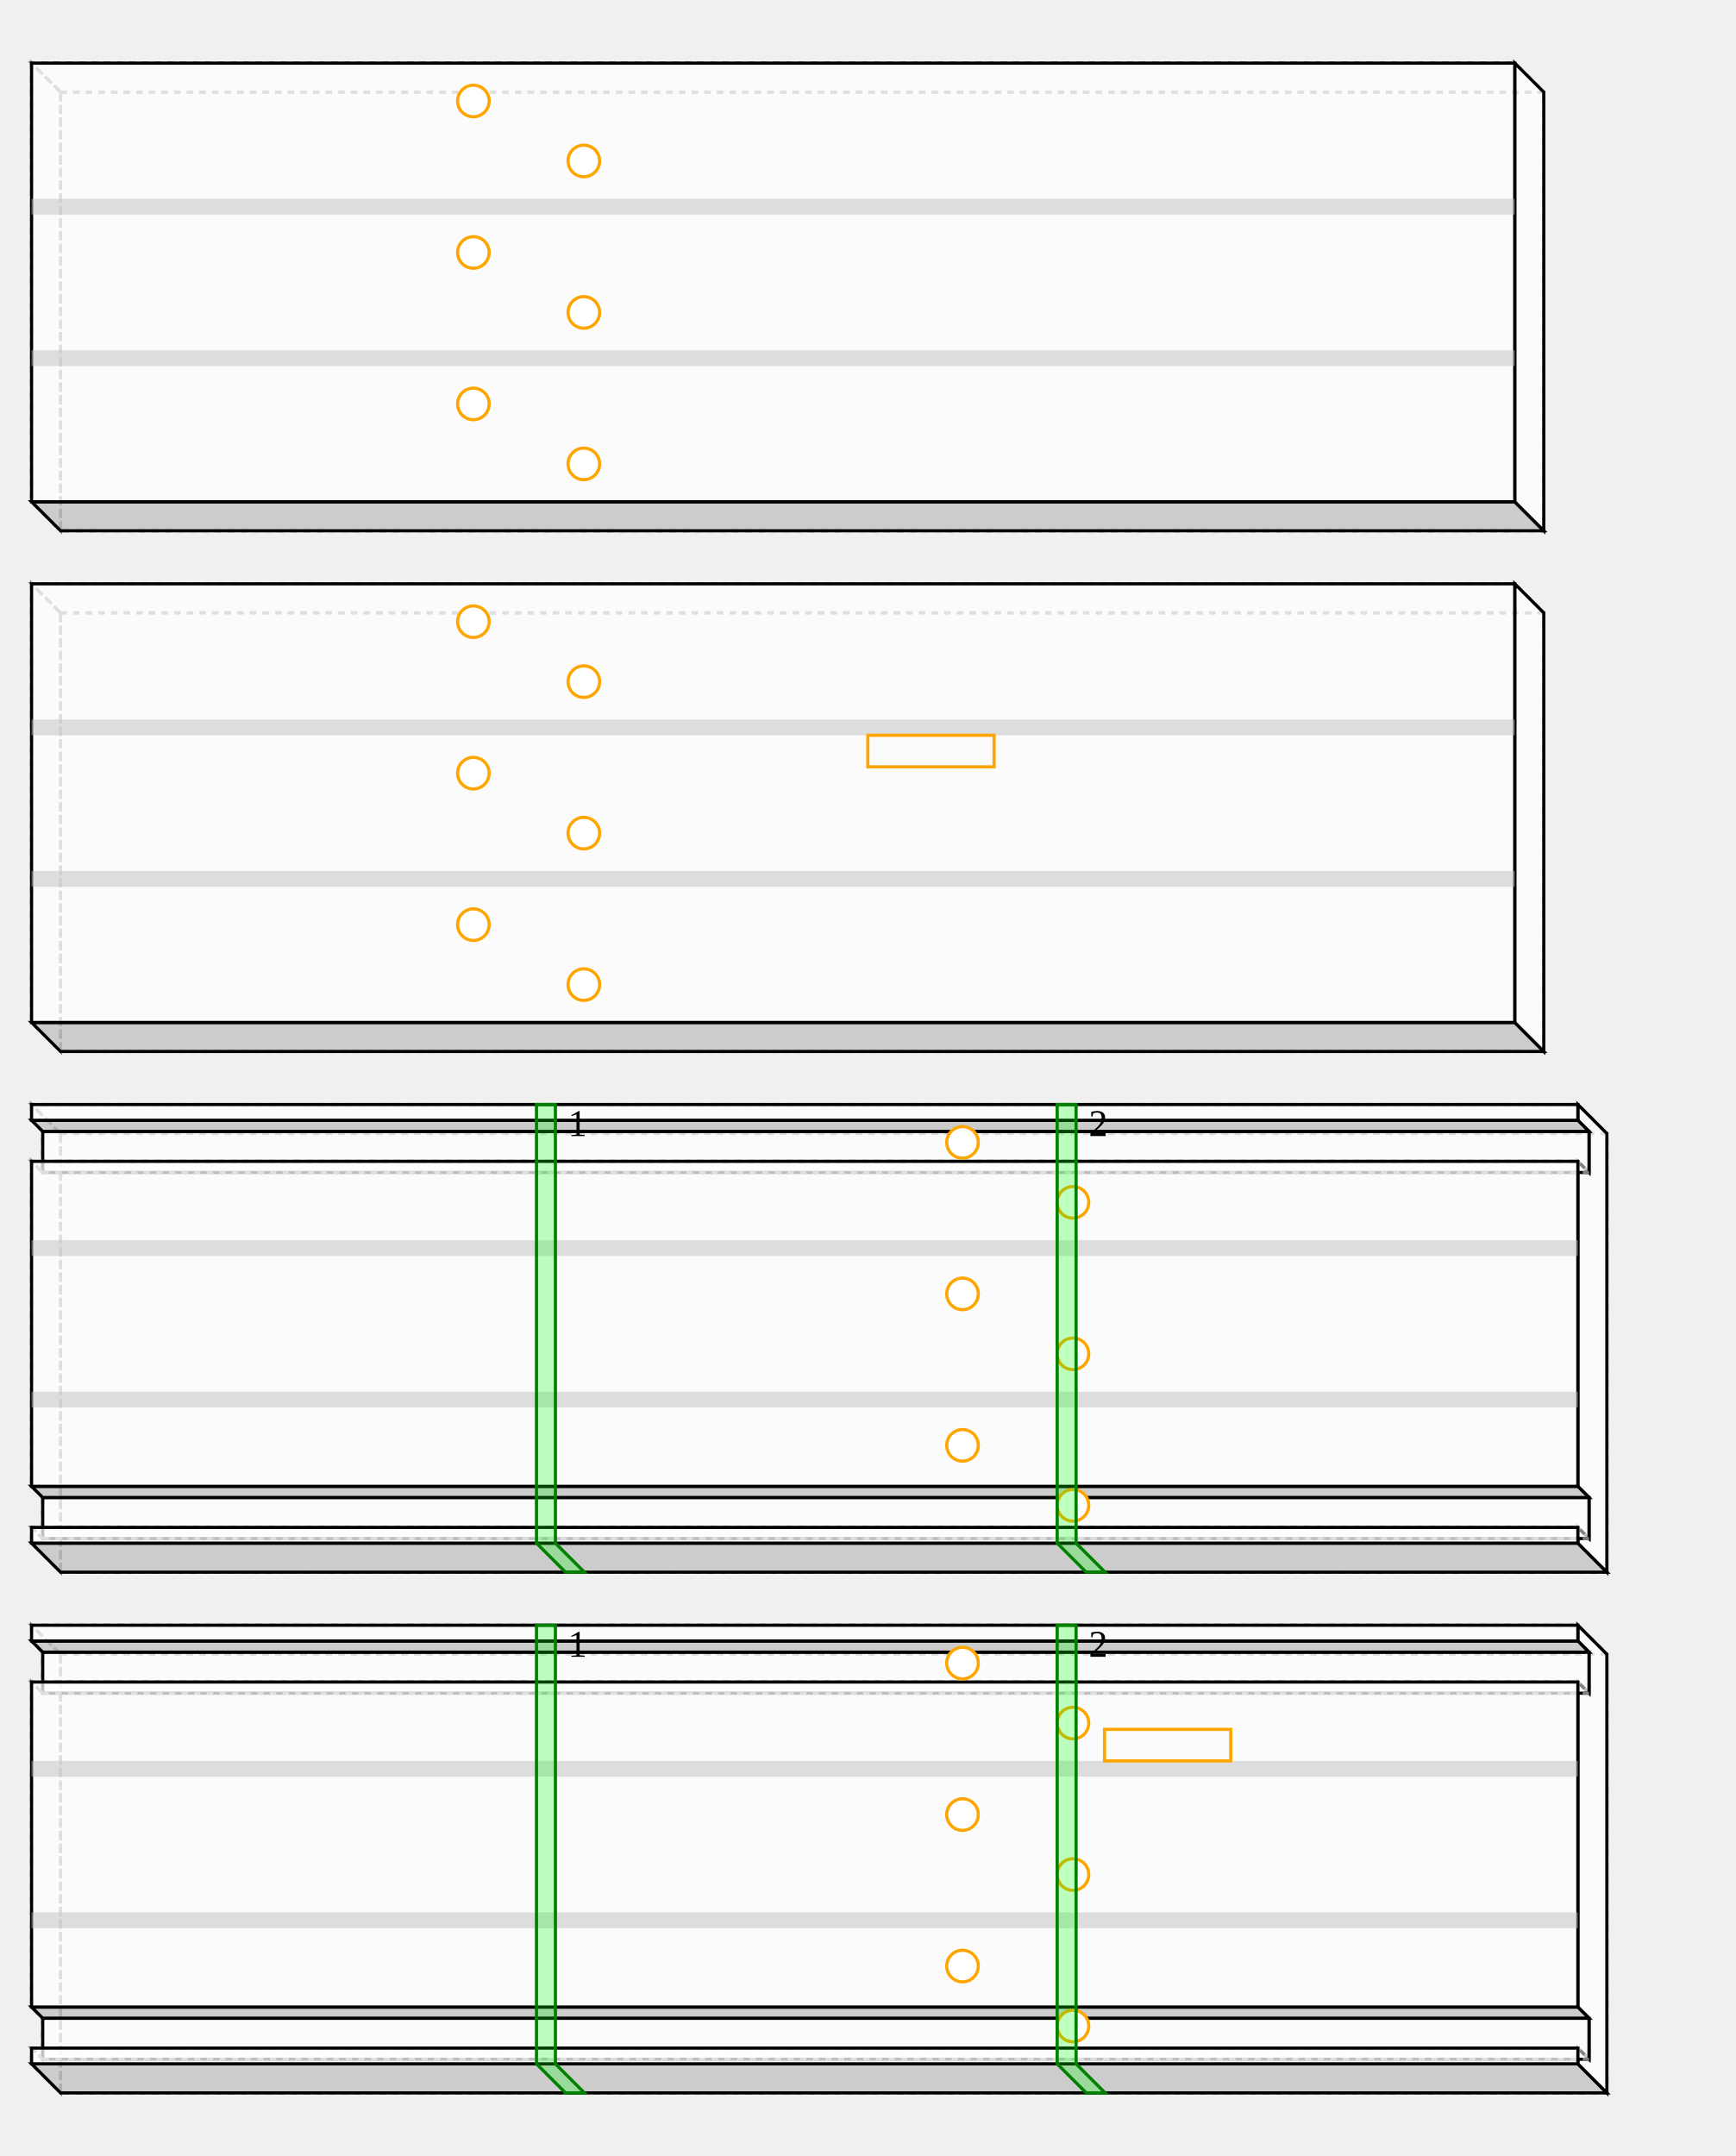
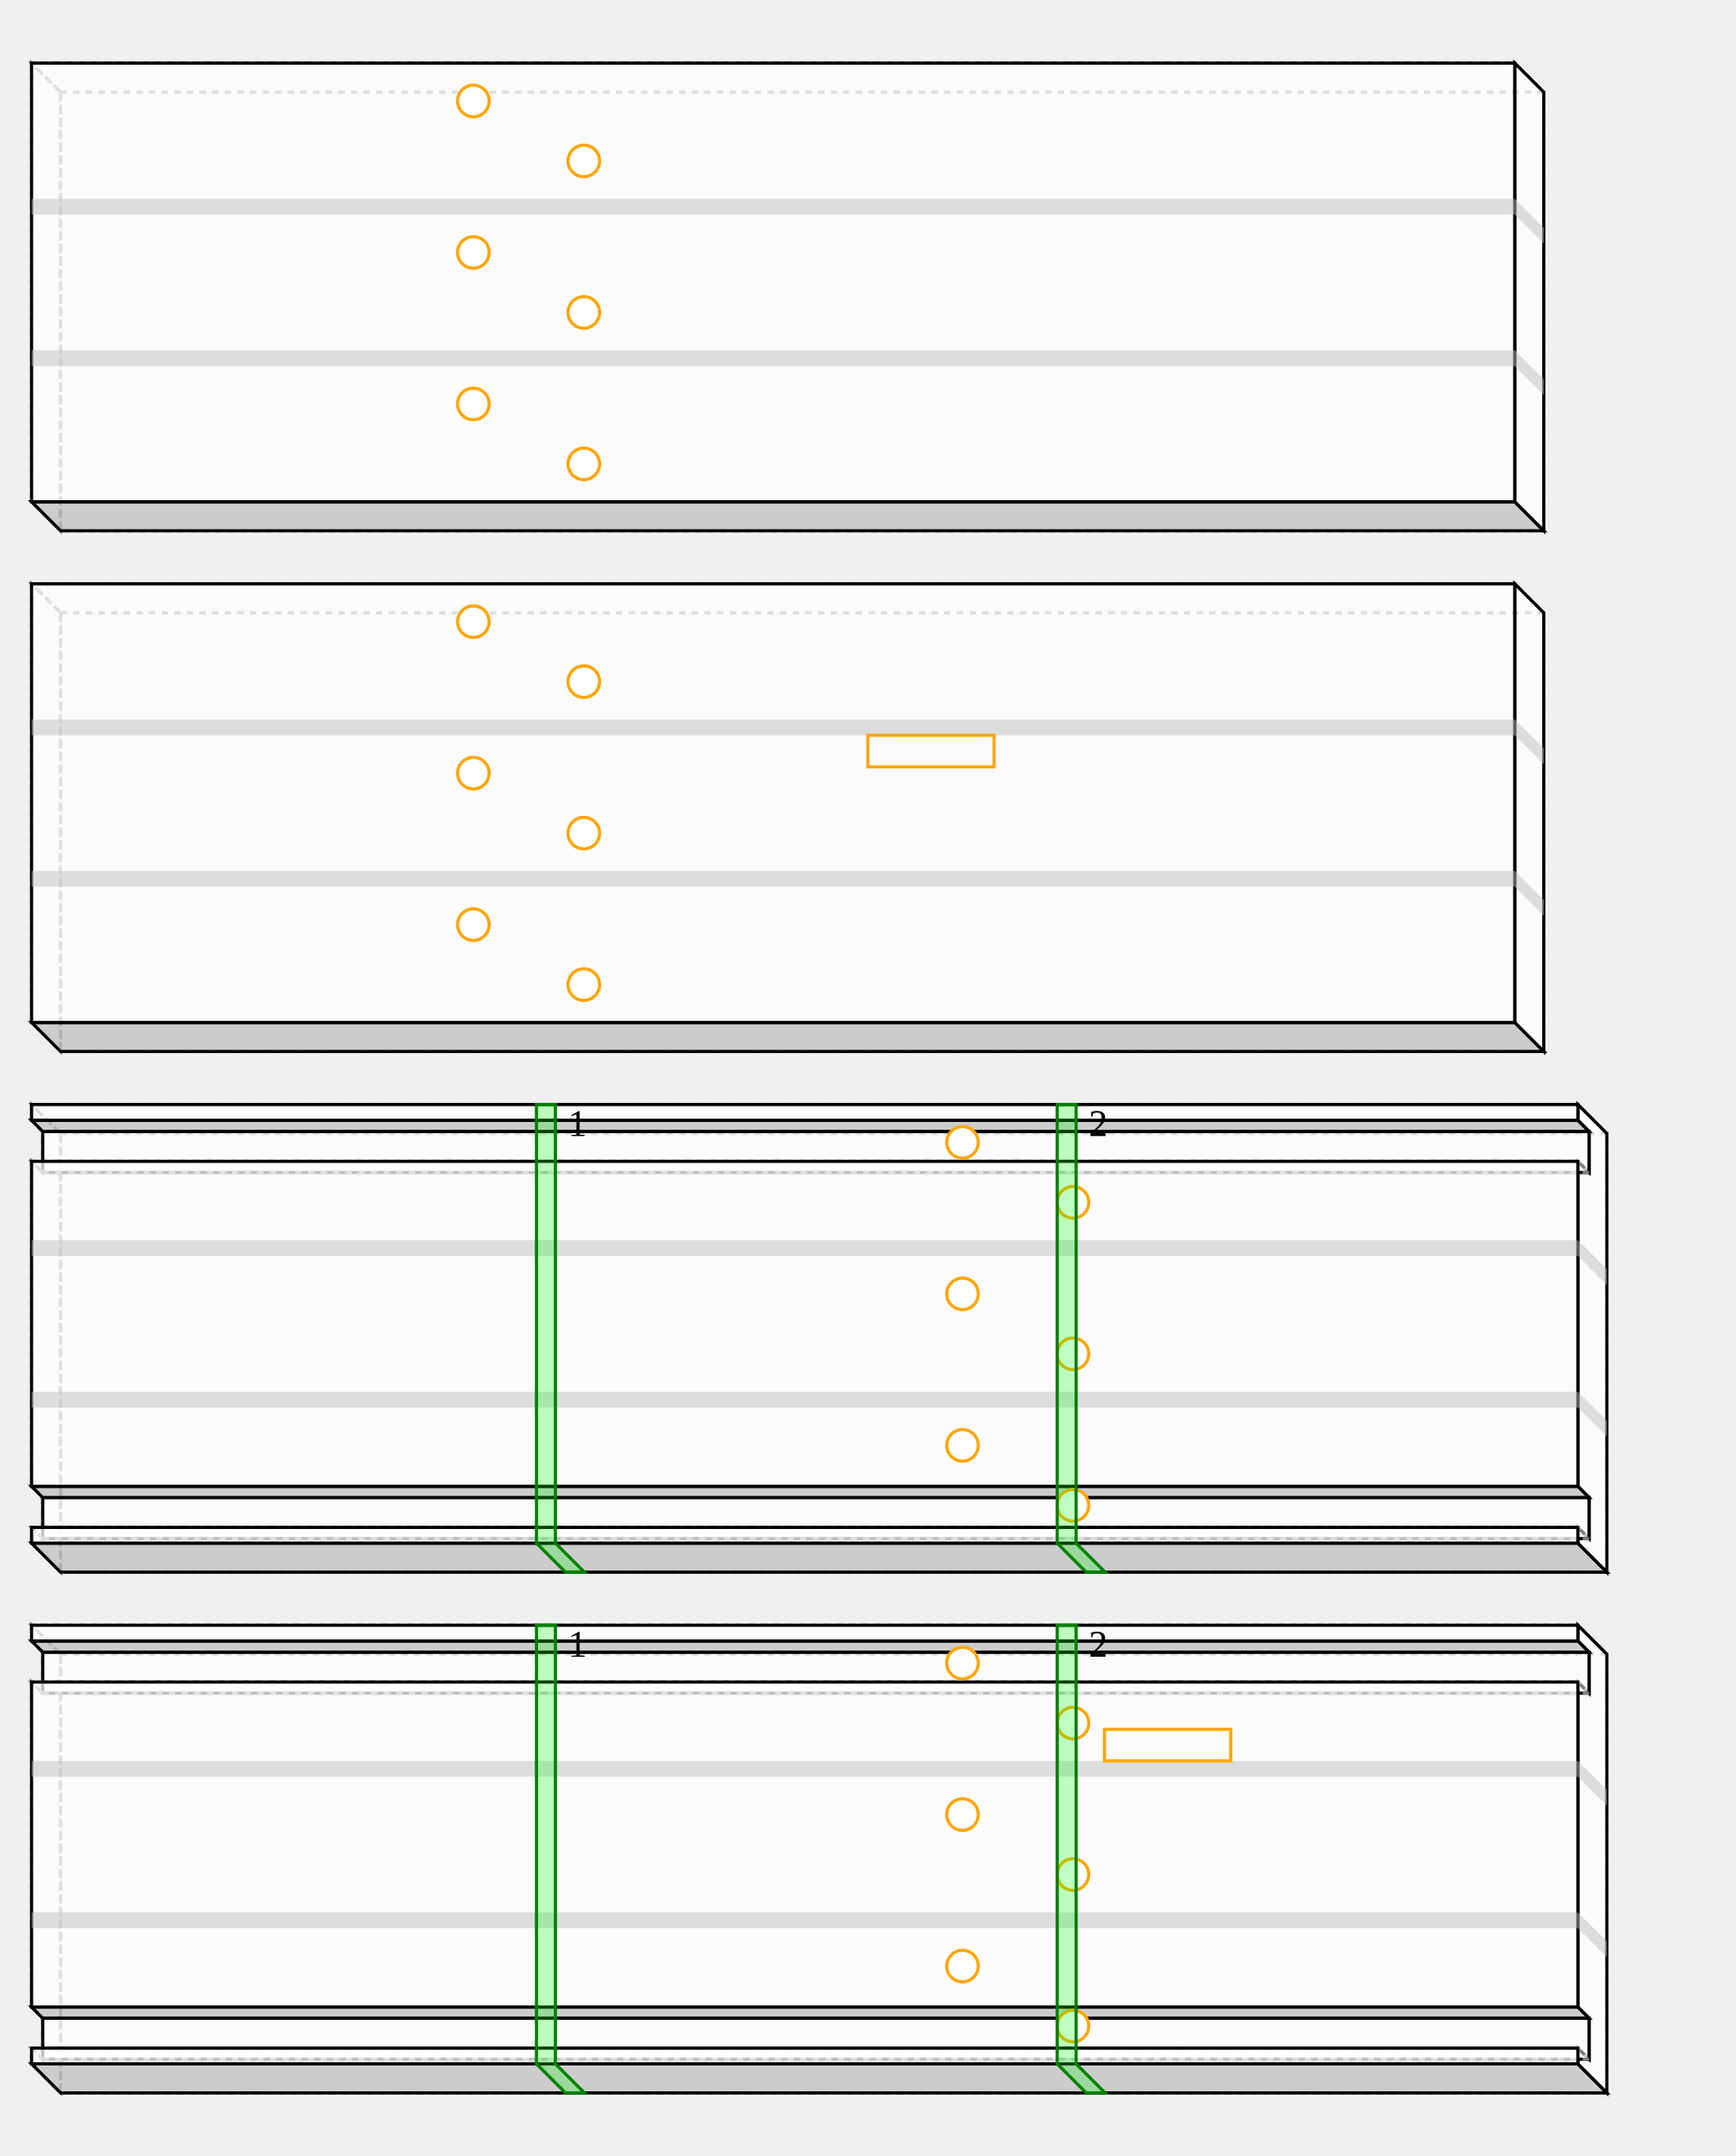
<svg xmlns="http://www.w3.org/2000/svg" width="1100" viewBox="0 0 550 683.192">
  <polygon fill="none" stroke-width="1" stroke-dasharray="2" stroke="gray" points="19.192,29.192 19.192,168.192 489.192,168.192 489.192,29.192" />
  <polygon fill="none" stroke-width="1" stroke-dasharray="2" stroke="gray" points="10.0,20.0 10.0,159.0 19.192,168.192 19.192,29.192" />
  <polygon fill="none" stroke-width="1" stroke-dasharray="2" stroke="gray" points="19.192,29.192 489.192,29.192 480.0,20.0 10.0,20.0" />
  <polygon fill="rgba(192,192,192,0.75)" stroke-width="1" stroke-dasharray="" stroke="black" points="10.0,159.0 480.0,159.0 489.192,168.192 19.192,168.192" />
  <polygon fill="rgba(255,255,255,0.75)" stroke-width="1" stroke-dasharray="" stroke="black" points="489.192,29.192 489.192,168.192 480.0,159.0 480.0,20.0" />
  <polygon fill="rgba(255,255,255,0.75)" stroke-width="1" stroke-dasharray="" stroke="black" points="10.0,20.0 480.0,20.0 480.0,159.0 10.0,159.0" />
+   <polygon fill="rgba(192,192,192,0.5)" stroke-width="1" stroke-dasharray="" stroke="none" points="480.0,63.0 489.192,72.192 489.192,77.192 480.0,68.0" />
+   <polygon fill="rgba(192,192,192,0.5)" stroke-width="1" stroke-dasharray="" stroke="none" points="480.0,111.0 489.192,120.192 489.192,125.192 480.0,116.0" />
  <polygon fill="rgba(192,192,192,0.5)" stroke-width="1" stroke-dasharray="" stroke="none" points="10.0,63.0 480.0,63.0 480.0,68.0 10.0,68.0" />
  <polygon fill="rgba(192,192,192,0.5)" stroke-width="1" stroke-dasharray="" stroke="none" points="10.0,111.0 480.0,111.0 480.0,116.0 10.0,116.0" />
  <circle cx="150" cy="32.0" r="5" stroke="orange" fill="white" stroke-width="1" />
  <circle cx="185" cy="51.0" r="5" stroke="orange" fill="white" stroke-width="1" />
  <circle cx="150" cy="80.0" r="5" stroke="orange" fill="white" stroke-width="1" />
  <circle cx="185" cy="99.0" r="5" stroke="orange" fill="white" stroke-width="1" />
  <circle cx="150" cy="128.0" r="5" stroke="orange" fill="white" stroke-width="1" />
  <circle cx="185" cy="147.0" r="5" stroke="orange" fill="white" stroke-width="1" />
  <polygon fill="none" stroke-width="1" stroke-dasharray="2" stroke="gray" points="19.192,194.192 19.192,333.192 489.192,333.192 489.192,194.192" />
  <polygon fill="none" stroke-width="1" stroke-dasharray="2" stroke="gray" points="10.0,185.0 10.0,324.0 19.192,333.192 19.192,194.192" />
  <polygon fill="none" stroke-width="1" stroke-dasharray="2" stroke="gray" points="19.192,194.192 489.192,194.192 480.0,185.0 10.0,185.0" />
  <polygon fill="rgba(192,192,192,0.75)" stroke-width="1" stroke-dasharray="" stroke="black" points="10.0,324.0 480.0,324.0 489.192,333.192 19.192,333.192" />
  <polygon fill="rgba(255,255,255,0.75)" stroke-width="1" stroke-dasharray="" stroke="black" points="489.192,194.192 489.192,333.192 480.0,324.0 480.0,185.0" />
  <polygon fill="rgba(255,255,255,0.75)" stroke-width="1" stroke-dasharray="" stroke="black" points="10.0,185.0 480.0,185.0 480.0,324.0 10.0,324.0" />
+   <polygon fill="rgba(192,192,192,0.5)" stroke-width="1" stroke-dasharray="" stroke="none" points="480.0,228.0 489.192,237.192 489.192,242.192 480.0,233.0" />
+   <polygon fill="rgba(192,192,192,0.5)" stroke-width="1" stroke-dasharray="" stroke="none" points="480.0,276.0 489.192,285.192 489.192,290.192 480.0,281.0" />
  <polygon fill="rgba(192,192,192,0.5)" stroke-width="1" stroke-dasharray="" stroke="none" points="10.0,228.0 480.0,228.0 480.0,233.0 10.0,233.0" />
  <polygon fill="rgba(192,192,192,0.5)" stroke-width="1" stroke-dasharray="" stroke="none" points="10.0,276.0 480.0,276.0 480.0,281.0 10.0,281.0" />
  <circle cx="150" cy="197.0" r="5" stroke="orange" fill="white" stroke-width="1" />
  <circle cx="185" cy="216.0" r="5" stroke="orange" fill="white" stroke-width="1" />
  <rect x="275" y="233.0" width="40" height="10.0" style="fill: none; stroke: orange; stroke-width: 1;" />
  <circle cx="150" cy="245.0" r="5" stroke="orange" fill="white" stroke-width="1" />
  <circle cx="185" cy="264.0" r="5" stroke="orange" fill="white" stroke-width="1" />
  <circle cx="150" cy="293.0" r="5" stroke="orange" fill="white" stroke-width="1" />
  <circle cx="185" cy="312.0" r="5" stroke="orange" fill="white" stroke-width="1" />
  <polygon fill="none" stroke-width="1" stroke-dasharray="2" stroke="gray" points="19.192,359.192 19.192,498.192 509.192,498.192 509.192,359.192" />
  <polygon fill="none" stroke-width="1" stroke-dasharray="2" stroke="gray" points="10.0,350.0 10.0,355.0 13.536,358.536 13.536,371.536 10.0,368.0 10.0,471.0 13.536,474.536 13.536,487.536 10.0,484.0 10.0,489.0 19.192,498.192 19.192,359.192" />
  <polygon fill="none" stroke-width="1" stroke-dasharray="2" stroke="gray" points="19.192,359.192 509.192,359.192 500.0,350.0 10.0,350.0" />
  <polygon fill="rgba(192,192,192,0.75)" stroke-width="1" stroke-dasharray="" stroke="black" points="10.0,489.0 500.0,489.0 509.192,498.192 19.192,498.192" />
  <polygon fill="rgba(255,255,255,0.75)" stroke-width="1" stroke-dasharray="" stroke="black" points="509.192,359.192 509.192,498.192 500.0,489.0 500.0,484.0 503.536,487.536 503.536,474.536 500.0,471.0 500.0,368.0 503.536,371.536 503.536,358.536 500.0,355.0 500.0,350.0" />
  <polygon fill="rgba(255,255,255,0.75)" stroke-width="1" stroke-dasharray="" stroke="black" points="13.536,358.536 503.536,358.536 503.536,371.536 13.536,371.536" />
  <polygon fill="rgba(255,255,255,0.75)" stroke-width="1" stroke-dasharray="" stroke="black" points="13.536,474.536 503.536,474.536 503.536,487.536 13.536,487.536" />
  <polygon fill="rgba(192,192,192,0.75)" stroke-width="1" stroke-dasharray="" stroke="black" points="10.0,355.0 500.0,355.0 503.536,358.536 13.536,358.536" />
  <polygon fill="none" stroke-width="1" stroke-dasharray="2" stroke="gray" points="13.536,371.536 503.536,371.536 500.0,368.0 10.0,368.0" />
  <polygon fill="rgba(192,192,192,0.75)" stroke-width="1" stroke-dasharray="" stroke="black" points="10.0,471.0 500.0,471.0 503.536,474.536 13.536,474.536" />
  <polygon fill="none" stroke-width="1" stroke-dasharray="2" stroke="gray" points="13.536,487.536 503.536,487.536 500.0,484.0 10.0,484.0" />
  <polygon fill="rgba(255,255,255,0.75)" stroke-width="1" stroke-dasharray="" stroke="black" points="10.0,350.0 500.0,350.0 500.0,355.0 10.0,355.0" />
  <polygon fill="rgba(255,255,255,0.75)" stroke-width="1" stroke-dasharray="" stroke="black" points="10.0,368.0 500.0,368.0 500.0,471.0 10.0,471.0" />
  <polygon fill="rgba(255,255,255,0.75)" stroke-width="1" stroke-dasharray="" stroke="black" points="10.0,484.0 500.0,484.0 500.0,489.0 10.0,489.0" />
+   <polygon fill="rgba(192,192,192,0.5)" stroke-width="1" stroke-dasharray="" stroke="none" points="500.0,393.0 509.192,402.192 509.192,407.192 500.0,398.0" />
+   <polygon fill="rgba(192,192,192,0.5)" stroke-width="1" stroke-dasharray="" stroke="none" points="500.0,441.0 509.192,450.192 509.192,455.192 500.0,446.0" />
  <polygon fill="rgba(192,192,192,0.5)" stroke-width="1" stroke-dasharray="" stroke="none" points="10.0,393.0 500.0,393.0 500.0,398.0 10.0,398.0" />
  <polygon fill="rgba(192,192,192,0.5)" stroke-width="1" stroke-dasharray="" stroke="none" points="10.0,441.0 500.0,441.0 500.0,446.0 10.0,446.0" />
  <circle cx="305" cy="362.0" r="5" stroke="orange" fill="white" stroke-width="1" />
  <circle cx="340" cy="381.0" r="5" stroke="orange" fill="white" stroke-width="1" />
  <circle cx="305" cy="410.0" r="5" stroke="orange" fill="white" stroke-width="1" />
  <circle cx="340" cy="429.0" r="5" stroke="orange" fill="white" stroke-width="1" />
  <circle cx="305" cy="458.0" r="5" stroke="orange" fill="white" stroke-width="1" />
  <circle cx="340" cy="477.0" r="5" stroke="orange" fill="white" stroke-width="1" />
  <polygon fill="rgba(0,255,0,0.25)" stroke-width="1" stroke-dasharray="" stroke="green" points="170.0,350.0 176.0,350.0 176.0,489.0 185.192,498.192 179.192,498.192 170.0,489.0" />
  <text style="" text-anchor="left" x="180" y="360" fill="black">1</text>
  <polygon fill="rgba(0,255,0,0.25)" stroke-width="1" stroke-dasharray="" stroke="green" points="335.0,350.0 341.0,350.0 341.0,489.0 350.192,498.192 344.192,498.192 335.0,489.0" />
  <text style="" text-anchor="left" x="345" y="360" fill="black">2</text>
  <polygon fill="none" stroke-width="1" stroke-dasharray="2" stroke="gray" points="19.192,524.192 19.192,663.192 509.192,663.192 509.192,524.192" />
  <polygon fill="none" stroke-width="1" stroke-dasharray="2" stroke="gray" points="10.0,515.0 10.0,520.0 13.536,523.536 13.536,536.536 10.0,533.0 10.0,636.0 13.536,639.536 13.536,652.536 10.0,649.0 10.0,654.0 19.192,663.192 19.192,524.192" />
  <polygon fill="none" stroke-width="1" stroke-dasharray="2" stroke="gray" points="19.192,524.192 509.192,524.192 500.0,515.0 10.0,515.0" />
  <polygon fill="rgba(192,192,192,0.75)" stroke-width="1" stroke-dasharray="" stroke="black" points="10.0,654.0 500.0,654.0 509.192,663.192 19.192,663.192" />
  <polygon fill="rgba(255,255,255,0.75)" stroke-width="1" stroke-dasharray="" stroke="black" points="509.192,524.192 509.192,663.192 500.0,654.0 500.0,649.0 503.536,652.536 503.536,639.536 500.0,636.0 500.0,533.0 503.536,536.536 503.536,523.536 500.0,520.0 500.0,515.0" />
  <polygon fill="rgba(255,255,255,0.75)" stroke-width="1" stroke-dasharray="" stroke="black" points="13.536,523.536 503.536,523.536 503.536,536.536 13.536,536.536" />
  <polygon fill="rgba(255,255,255,0.75)" stroke-width="1" stroke-dasharray="" stroke="black" points="13.536,639.536 503.536,639.536 503.536,652.536 13.536,652.536" />
  <polygon fill="rgba(192,192,192,0.75)" stroke-width="1" stroke-dasharray="" stroke="black" points="10.0,520.0 500.0,520.0 503.536,523.536 13.536,523.536" />
  <polygon fill="none" stroke-width="1" stroke-dasharray="2" stroke="gray" points="13.536,536.536 503.536,536.536 500.0,533.0 10.0,533.0" />
  <polygon fill="rgba(192,192,192,0.75)" stroke-width="1" stroke-dasharray="" stroke="black" points="10.0,636.0 500.0,636.0 503.536,639.536 13.536,639.536" />
  <polygon fill="none" stroke-width="1" stroke-dasharray="2" stroke="gray" points="13.536,652.536 503.536,652.536 500.0,649.0 10.0,649.0" />
  <polygon fill="rgba(255,255,255,0.75)" stroke-width="1" stroke-dasharray="" stroke="black" points="10.0,515.0 500.0,515.0 500.0,520.0 10.0,520.0" />
  <polygon fill="rgba(255,255,255,0.75)" stroke-width="1" stroke-dasharray="" stroke="black" points="10.0,533.0 500.0,533.0 500.0,636.0 10.0,636.0" />
  <polygon fill="rgba(255,255,255,0.75)" stroke-width="1" stroke-dasharray="" stroke="black" points="10.0,649.0 500.0,649.0 500.0,654.0 10.0,654.0" />
+   <polygon fill="rgba(192,192,192,0.5)" stroke-width="1" stroke-dasharray="" stroke="none" points="500.0,558.0 509.192,567.192 509.192,572.192 500.0,563.0" />
+   <polygon fill="rgba(192,192,192,0.5)" stroke-width="1" stroke-dasharray="" stroke="none" points="500.0,606.0 509.192,615.192 509.192,620.192 500.0,611.0" />
  <polygon fill="rgba(192,192,192,0.5)" stroke-width="1" stroke-dasharray="" stroke="none" points="10.0,558.0 500.0,558.0 500.0,563.0 10.0,563.0" />
  <polygon fill="rgba(192,192,192,0.5)" stroke-width="1" stroke-dasharray="" stroke="none" points="10.0,606.0 500.0,606.0 500.0,611.0 10.0,611.0" />
  <rect x="350" y="548.0" width="40" height="10.0" style="fill: none; stroke: orange; stroke-width: 1;" />
  <circle cx="305" cy="527.0" r="5" stroke="orange" fill="white" stroke-width="1" />
  <circle cx="340" cy="546.0" r="5" stroke="orange" fill="white" stroke-width="1" />
  <circle cx="305" cy="575.0" r="5" stroke="orange" fill="white" stroke-width="1" />
  <circle cx="340" cy="594.0" r="5" stroke="orange" fill="white" stroke-width="1" />
  <circle cx="305" cy="623.0" r="5" stroke="orange" fill="white" stroke-width="1" />
  <circle cx="340" cy="642.0" r="5" stroke="orange" fill="white" stroke-width="1" />
  <polygon fill="rgba(0,255,0,0.25)" stroke-width="1" stroke-dasharray="" stroke="green" points="170.0,515.0 176.0,515.0 176.0,654.0 185.192,663.192 179.192,663.192 170.0,654.0" />
  <text style="" text-anchor="left" x="180" y="525" fill="black">1</text>
  <polygon fill="rgba(0,255,0,0.25)" stroke-width="1" stroke-dasharray="" stroke="green" points="335.0,515.0 341.0,515.0 341.0,654.0 350.192,663.192 344.192,663.192 335.0,654.0" />
  <text style="" text-anchor="left" x="345" y="525" fill="black">2</text>
</svg>
